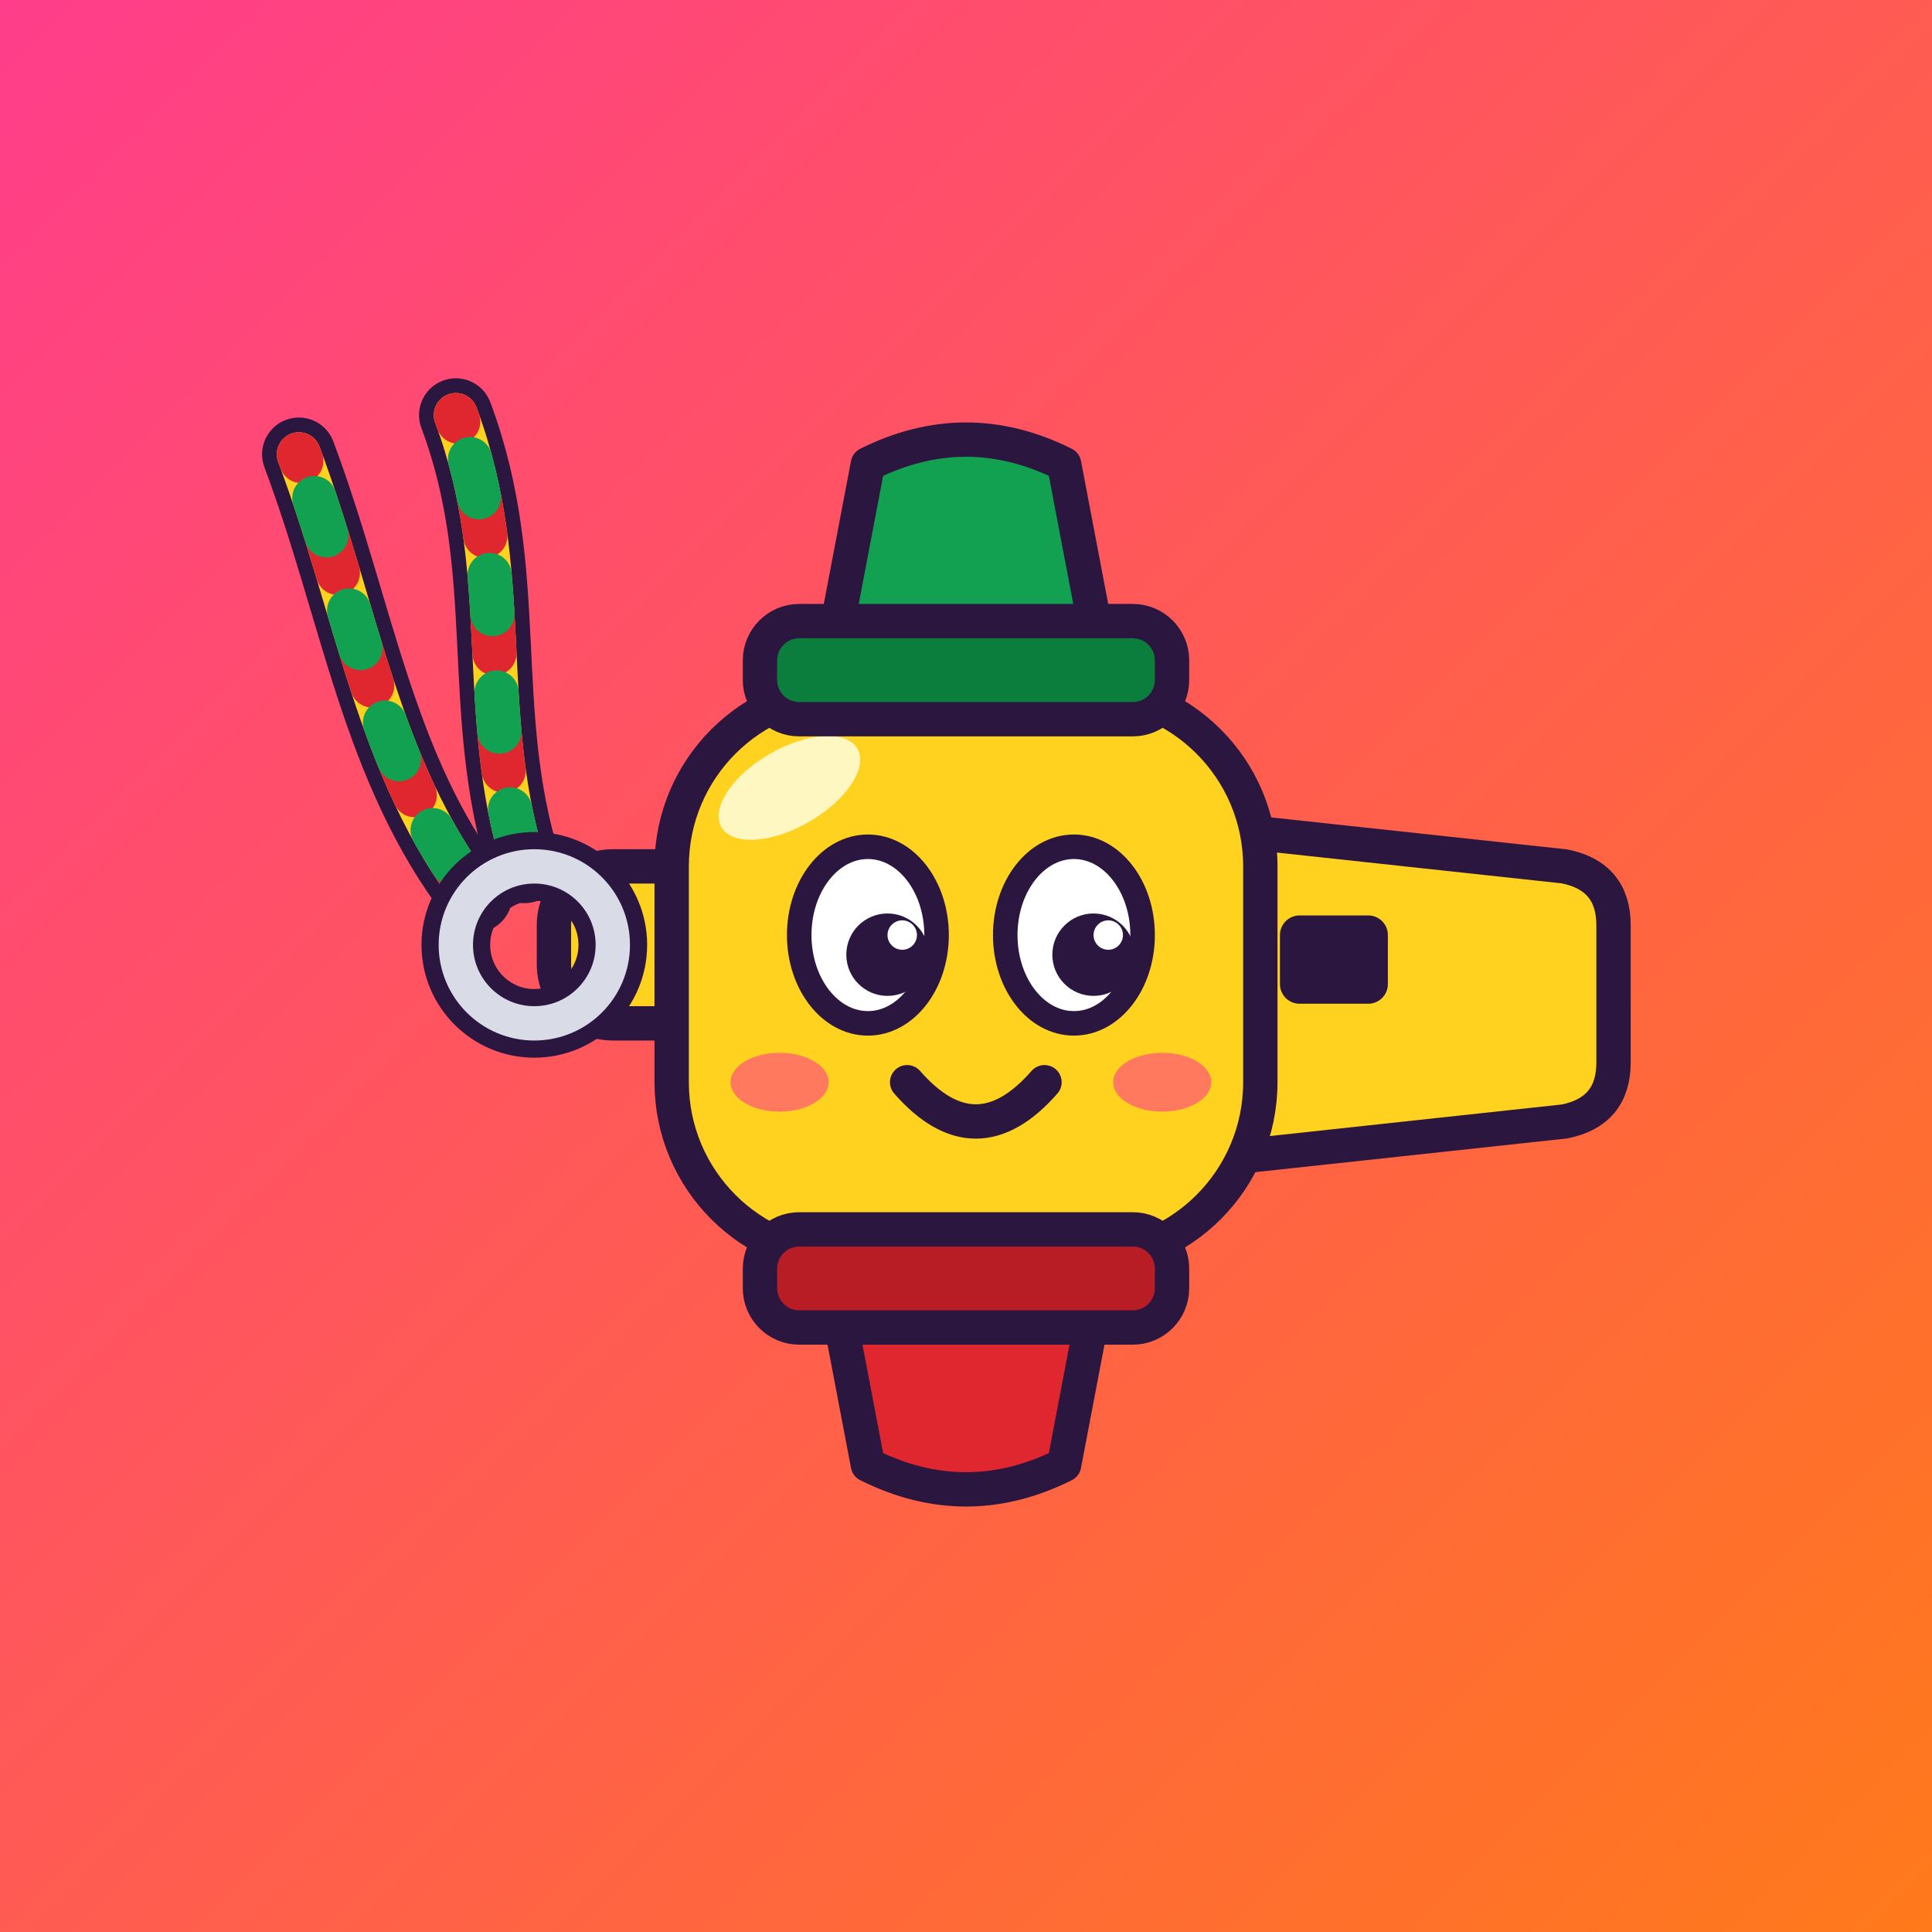
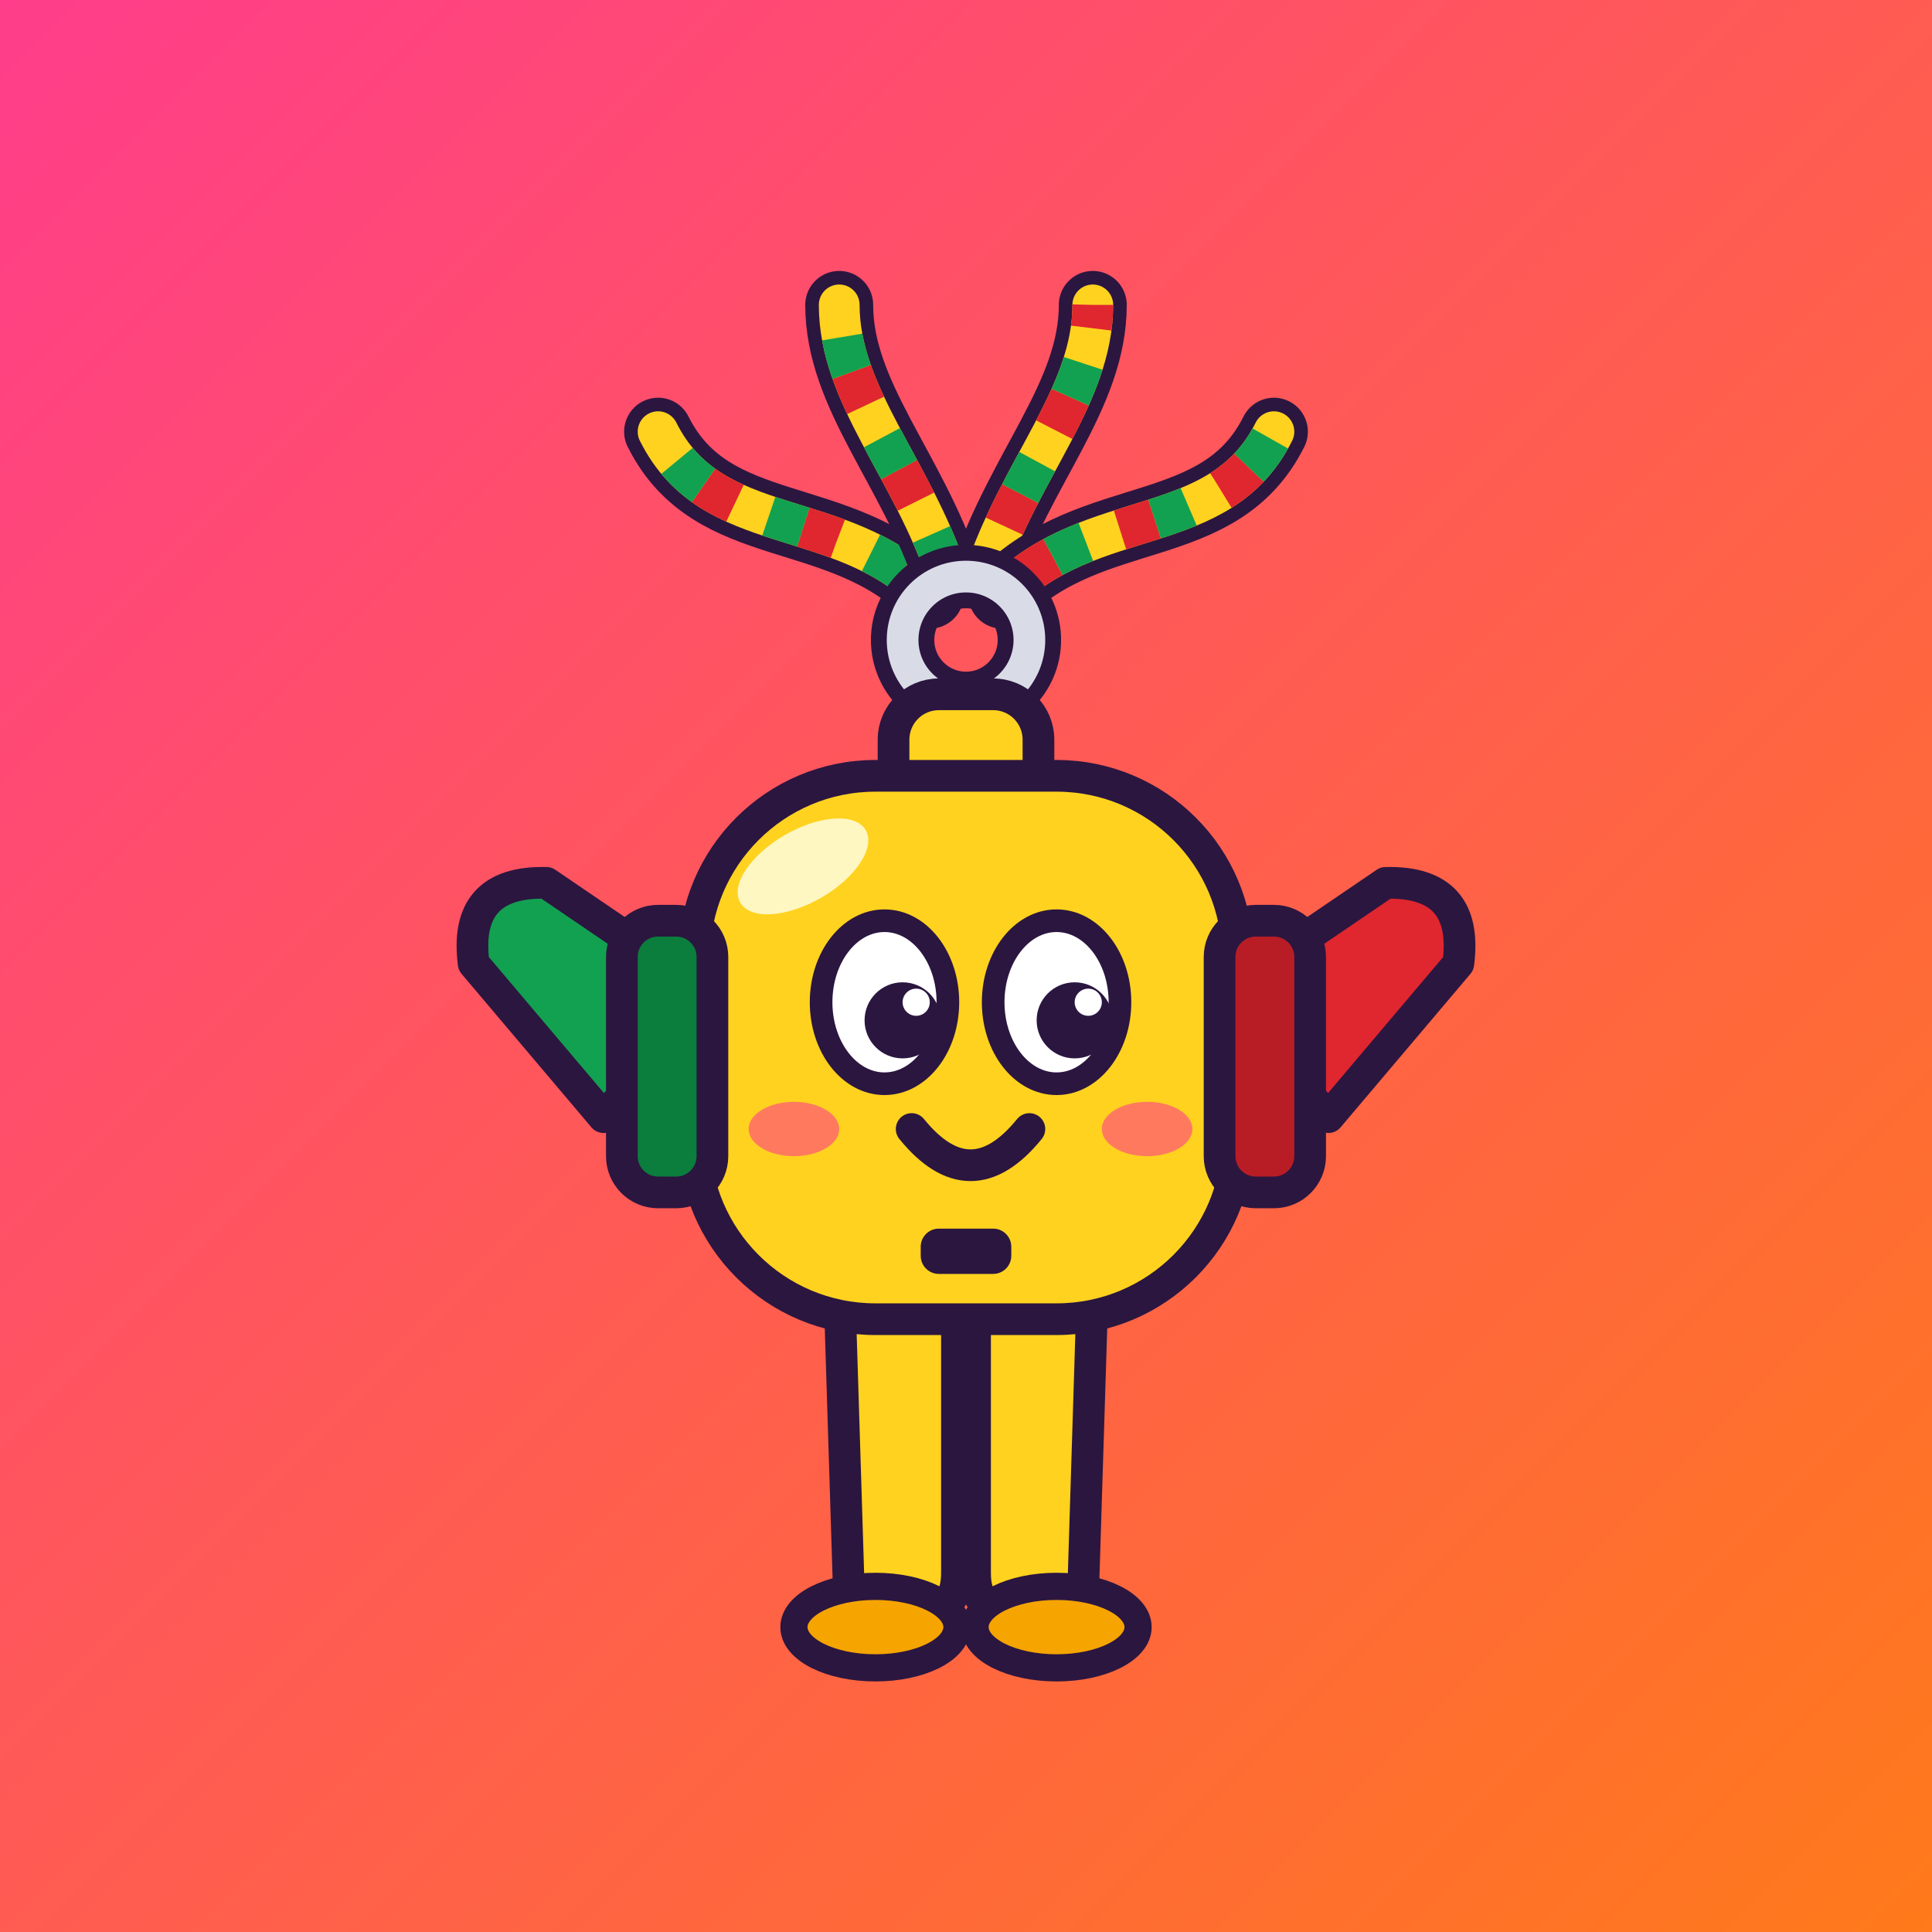
<svg xmlns="http://www.w3.org/2000/svg" viewBox="0 0 512 512">
  <defs>
    <linearGradient id="bg" x1="0" y1="0" x2="1" y2="1">
      <stop offset="0" stop-color="#ff3d8b" />
      <stop offset="1" stop-color="#ff7a1a" />
    </linearGradient>
  </defs>
  <rect width="512" height="512" fill="url(#bg)" />
-   <g transform="translate(74 110) scale(2.6)" stroke-linejoin="round">
-     <g fill="none" stroke-linecap="round">
-       <path d="M20 49 C 10 36, 8 20, 2 4" stroke="#2b1640" stroke-width="7.5" />
-       <path d="M20 49 C 10 36, 8 20, 2 4" stroke="#ffd21f" stroke-width="4.5" />
-       <path d="M20 49 C 10 36, 8 20, 2 4" stroke="#e0262f" stroke-width="4.5" stroke-dasharray="4 8" />
-       <path d="M20 49 C 10 36, 8 20, 2 4" stroke="#12a150" stroke-width="4.5" stroke-dasharray="4 8" stroke-dashoffset="8" />
-       <path d="M25 46 C 20 30, 24 16, 18 0" stroke="#2b1640" stroke-width="7.5" />
-       <path d="M25 46 C 20 30, 24 16, 18 0" stroke="#ffd21f" stroke-width="4.5" />
-       <path d="M25 46 C 20 30, 24 16, 18 0" stroke="#e0262f" stroke-width="4.5" stroke-dasharray="4 8" stroke-dashoffset="2" />
-       <path d="M25 46 C 20 30, 24 16, 18 0" stroke="#12a150" stroke-width="4.5" stroke-dasharray="4 8" stroke-dashoffset="10" />
+   <g transform="translate(88 124) scale(2.4)" stroke-linejoin="round">
+     <g fill="none">
+       <path d="M66 14 C 56 4, 42 8, 36 -4" stroke="#2b1640" stroke-width="7.5" stroke-linecap="round" />
+       <path d="M66 14 C 56 4, 42 8, 36 -4" stroke="#ffd21f" stroke-width="4.5" stroke-linecap="round" />
+       <path d="M66 14 C 56 4, 42 8, 36 -4" stroke="#e0262f" stroke-width="4.5" stroke-dasharray="4 8" stroke-dashoffset="0" />
+       <path d="M66 14 C 56 4, 42 8, 36 -4" stroke="#12a150" stroke-width="4.5" stroke-dasharray="4 8" stroke-dashoffset="8" />
+       <path d="M68 12 C 64 0, 56 -8, 56 -18" stroke="#2b1640" stroke-width="7.5" stroke-linecap="round" />
+       <path d="M68 12 C 64 0, 56 -8, 56 -18" stroke="#ffd21f" stroke-width="4.5" stroke-linecap="round" />
+       <path d="M68 12 C 64 0, 56 -8, 56 -18" stroke="#e0262f" stroke-width="4.5" stroke-dasharray="4 8" stroke-dashoffset="3" />
+       <path d="M68 12 C 64 0, 56 -8, 56 -18" stroke="#12a150" stroke-width="4.5" stroke-dasharray="4 8" stroke-dashoffset="11" />
+       <path d="M72 12 C 76 0, 84 -8, 84 -18" stroke="#2b1640" stroke-width="7.5" stroke-linecap="round" />
+       <path d="M72 12 C 76 0, 84 -8, 84 -18" stroke="#ffd21f" stroke-width="4.5" stroke-linecap="round" />
+       <path d="M72 12 C 76 0, 84 -8, 84 -18" stroke="#e0262f" stroke-width="4.5" stroke-dasharray="4 8" stroke-dashoffset="6" />
+       <path d="M72 12 C 76 0, 84 -8, 84 -18" stroke="#12a150" stroke-width="4.5" stroke-dasharray="4 8" stroke-dashoffset="14" />
+       <path d="M74 14 C 84 4, 98 8, 104 -4" stroke="#2b1640" stroke-width="7.5" stroke-linecap="round" />
+       <path d="M74 14 C 84 4, 98 8, 104 -4" stroke="#ffd21f" stroke-width="4.5" stroke-linecap="round" />
+       <path d="M74 14 C 84 4, 98 8, 104 -4" stroke="#e0262f" stroke-width="4.5" stroke-dasharray="4 8" stroke-dashoffset="9" />
+       <path d="M74 14 C 84 4, 98 8, 104 -4" stroke="#12a150" stroke-width="4.5" stroke-dasharray="4 8" stroke-dashoffset="17" />
    </g>
-     <rect x="28" y="46" width="18" height="16" rx="6" fill="#ffd21f" stroke="#2b1640" stroke-width="3.5" />
-     <circle cx="26" cy="54" r="8" fill="none" stroke="#2b1640" stroke-width="7" />
-     <circle cx="26" cy="54" r="8" fill="none" stroke="#d9dce6" stroke-width="3.5" />
-     <path d="M56 26 L60 5 Q70 0 80 5 L84 26 Z" fill="#12a150" stroke="#2b1640" stroke-width="3.5" />
-     <path d="M56 86 L60 107 Q70 112 80 107 L84 86 Z" fill="#e0262f" stroke="#2b1640" stroke-width="3.5" />
-     <path d="M94 42 L131 46 Q136 47 136 52 L136 66 Q136 71 131 72 L94 76 Z" fill="#ffd21f" stroke="#2b1640" stroke-width="3.5" />
-     <rect x="102" y="51" width="11" height="9" rx="2" fill="#2b1640" />
-     <rect x="40" y="28" width="60" height="58" rx="18" fill="#ffd21f" stroke="#2b1640" stroke-width="3.5" />
-     <ellipse cx="52" cy="38" rx="8" ry="4" fill="#fff7c2" transform="rotate(-30 52 38)" />
-     <rect x="49" y="21" width="42" height="10" rx="4" fill="#0b7d3c" stroke="#2b1640" stroke-width="3.5" />
-     <rect x="49" y="83" width="42" height="10" rx="4" fill="#b81d25" stroke="#2b1640" stroke-width="3.5" />
-     <ellipse cx="60" cy="53" rx="7" ry="9" fill="white" stroke="#2b1640" stroke-width="2.5" />
-     <circle cx="62" cy="55" r="4.2" fill="#2b1640" />
-     <circle cx="63.5" cy="53" r="1.5" fill="white" />
-     <ellipse cx="81" cy="53" rx="7" ry="9" fill="white" stroke="#2b1640" stroke-width="2.5" />
-     <circle cx="83" cy="55" r="4.2" fill="#2b1640" />
-     <circle cx="84.5" cy="53" r="1.5" fill="white" />
-     <ellipse cx="51" cy="68" rx="5" ry="3" fill="#ff3d8b" opacity="0.6" />
-     <ellipse cx="90" cy="68" rx="5" ry="3" fill="#ff3d8b" opacity="0.6" />
-     <path d="M64 68 q 7 8 14 0" fill="none" stroke="#2b1640" stroke-width="3.5" stroke-linecap="round" />
+     <circle cx="70" cy="19" r="7" fill="none" stroke="#2b1640" stroke-width="7" />
+     <circle cx="70" cy="19" r="7" fill="none" stroke="#d9dce6" stroke-width="3.5" />
+     <rect x="62" y="25" width="16" height="13" rx="5" fill="#ffd21f" stroke="#2b1640" stroke-width="3.5" />
+     <path d="M36 56 L14 59 Q7 65 14 71 L36 74 Z" fill="#12a150" stroke="#2b1640" stroke-width="3.5" transform="rotate(42 36 65)" />
+     <path d="M104 56 L126 59 Q133 65 126 71 L104 74 Z" fill="#e0262f" stroke="#2b1640" stroke-width="3.5" transform="rotate(-42 104 65)" />
+     <path d="M56 90 L57 122 Q57 126 61 126 L66 126 Q69 126 69 122 L69 90 Z" fill="#ffd21f" stroke="#2b1640" stroke-width="3.5" />
+     <path d="M71 90 L71 122 Q71 126 74 126 L79 126 Q83 126 83 122 L84 90 Z" fill="#ffd21f" stroke="#2b1640" stroke-width="3.5" />
+     <ellipse cx="60" cy="128" rx="9" ry="4.5" fill="#f5a400" stroke="#2b1640" stroke-width="3" />
+     <ellipse cx="80" cy="128" rx="9" ry="4.5" fill="#f5a400" stroke="#2b1640" stroke-width="3" />
+     <rect x="40" y="34" width="60" height="60" rx="20" fill="#ffd21f" stroke="#2b1640" stroke-width="3.5" />
+     <ellipse cx="52" cy="44" rx="8" ry="4" fill="#fff7c2" transform="rotate(-30 52 44)" />
+     <rect x="65" y="84" width="10" height="5" rx="2" fill="#2b1640" />
+     <rect x="32" y="50" width="10" height="30" rx="4" fill="#0b7d3c" stroke="#2b1640" stroke-width="3.5" />
+     <rect x="98" y="50" width="10" height="30" rx="4" fill="#b81d25" stroke="#2b1640" stroke-width="3.5" />
+     <ellipse cx="61" cy="59" rx="7" ry="9" fill="white" stroke="#2b1640" stroke-width="2.5" />
+     <circle cx="63" cy="61" r="4.2" fill="#2b1640" />
+     <circle cx="64.5" cy="59" r="1.5" fill="white" />
+     <ellipse cx="80" cy="59" rx="7" ry="9" fill="white" stroke="#2b1640" stroke-width="2.5" />
+     <circle cx="82" cy="61" r="4.2" fill="#2b1640" />
+     <circle cx="83.5" cy="59" r="1.5" fill="white" />
+     <ellipse cx="51" cy="73" rx="5" ry="3" fill="#ff3d8b" opacity="0.6" />
+     <ellipse cx="90" cy="73" rx="5" ry="3" fill="#ff3d8b" opacity="0.6" />
+     <path d="M64 73 q 6.5 8 13 0" fill="none" stroke="#2b1640" stroke-width="3.5" stroke-linecap="round" />
  </g>
</svg>
